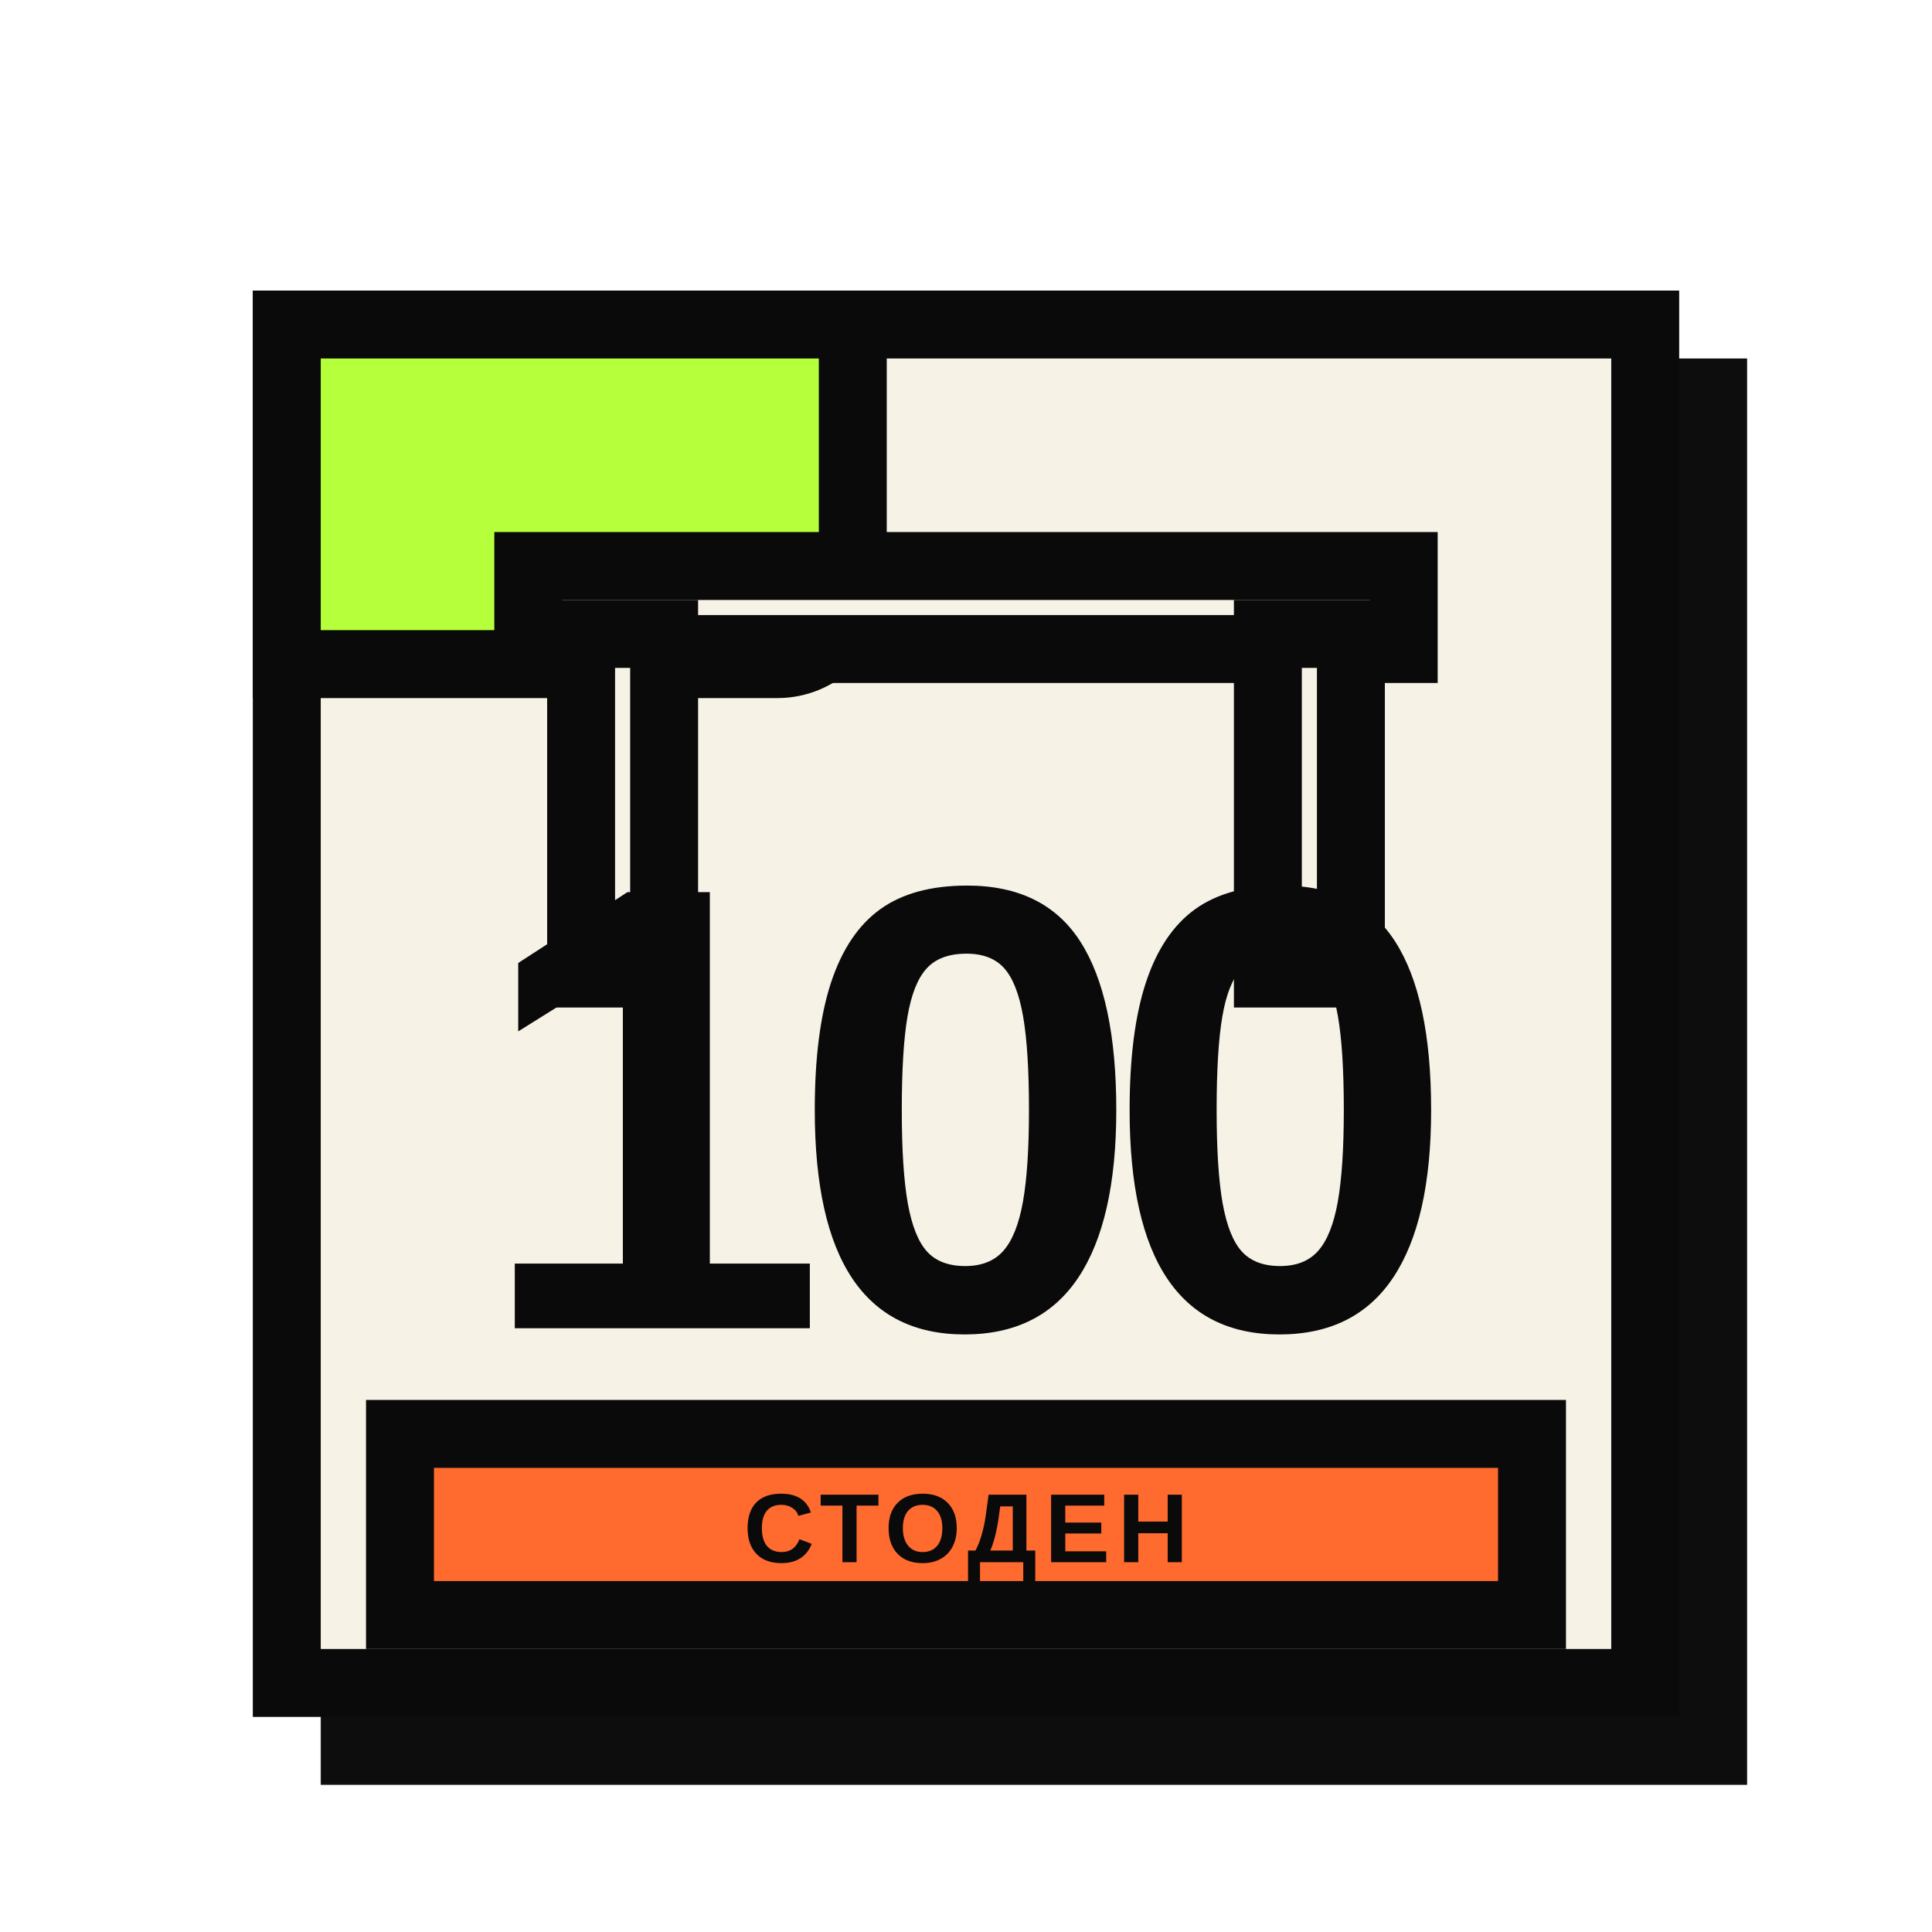
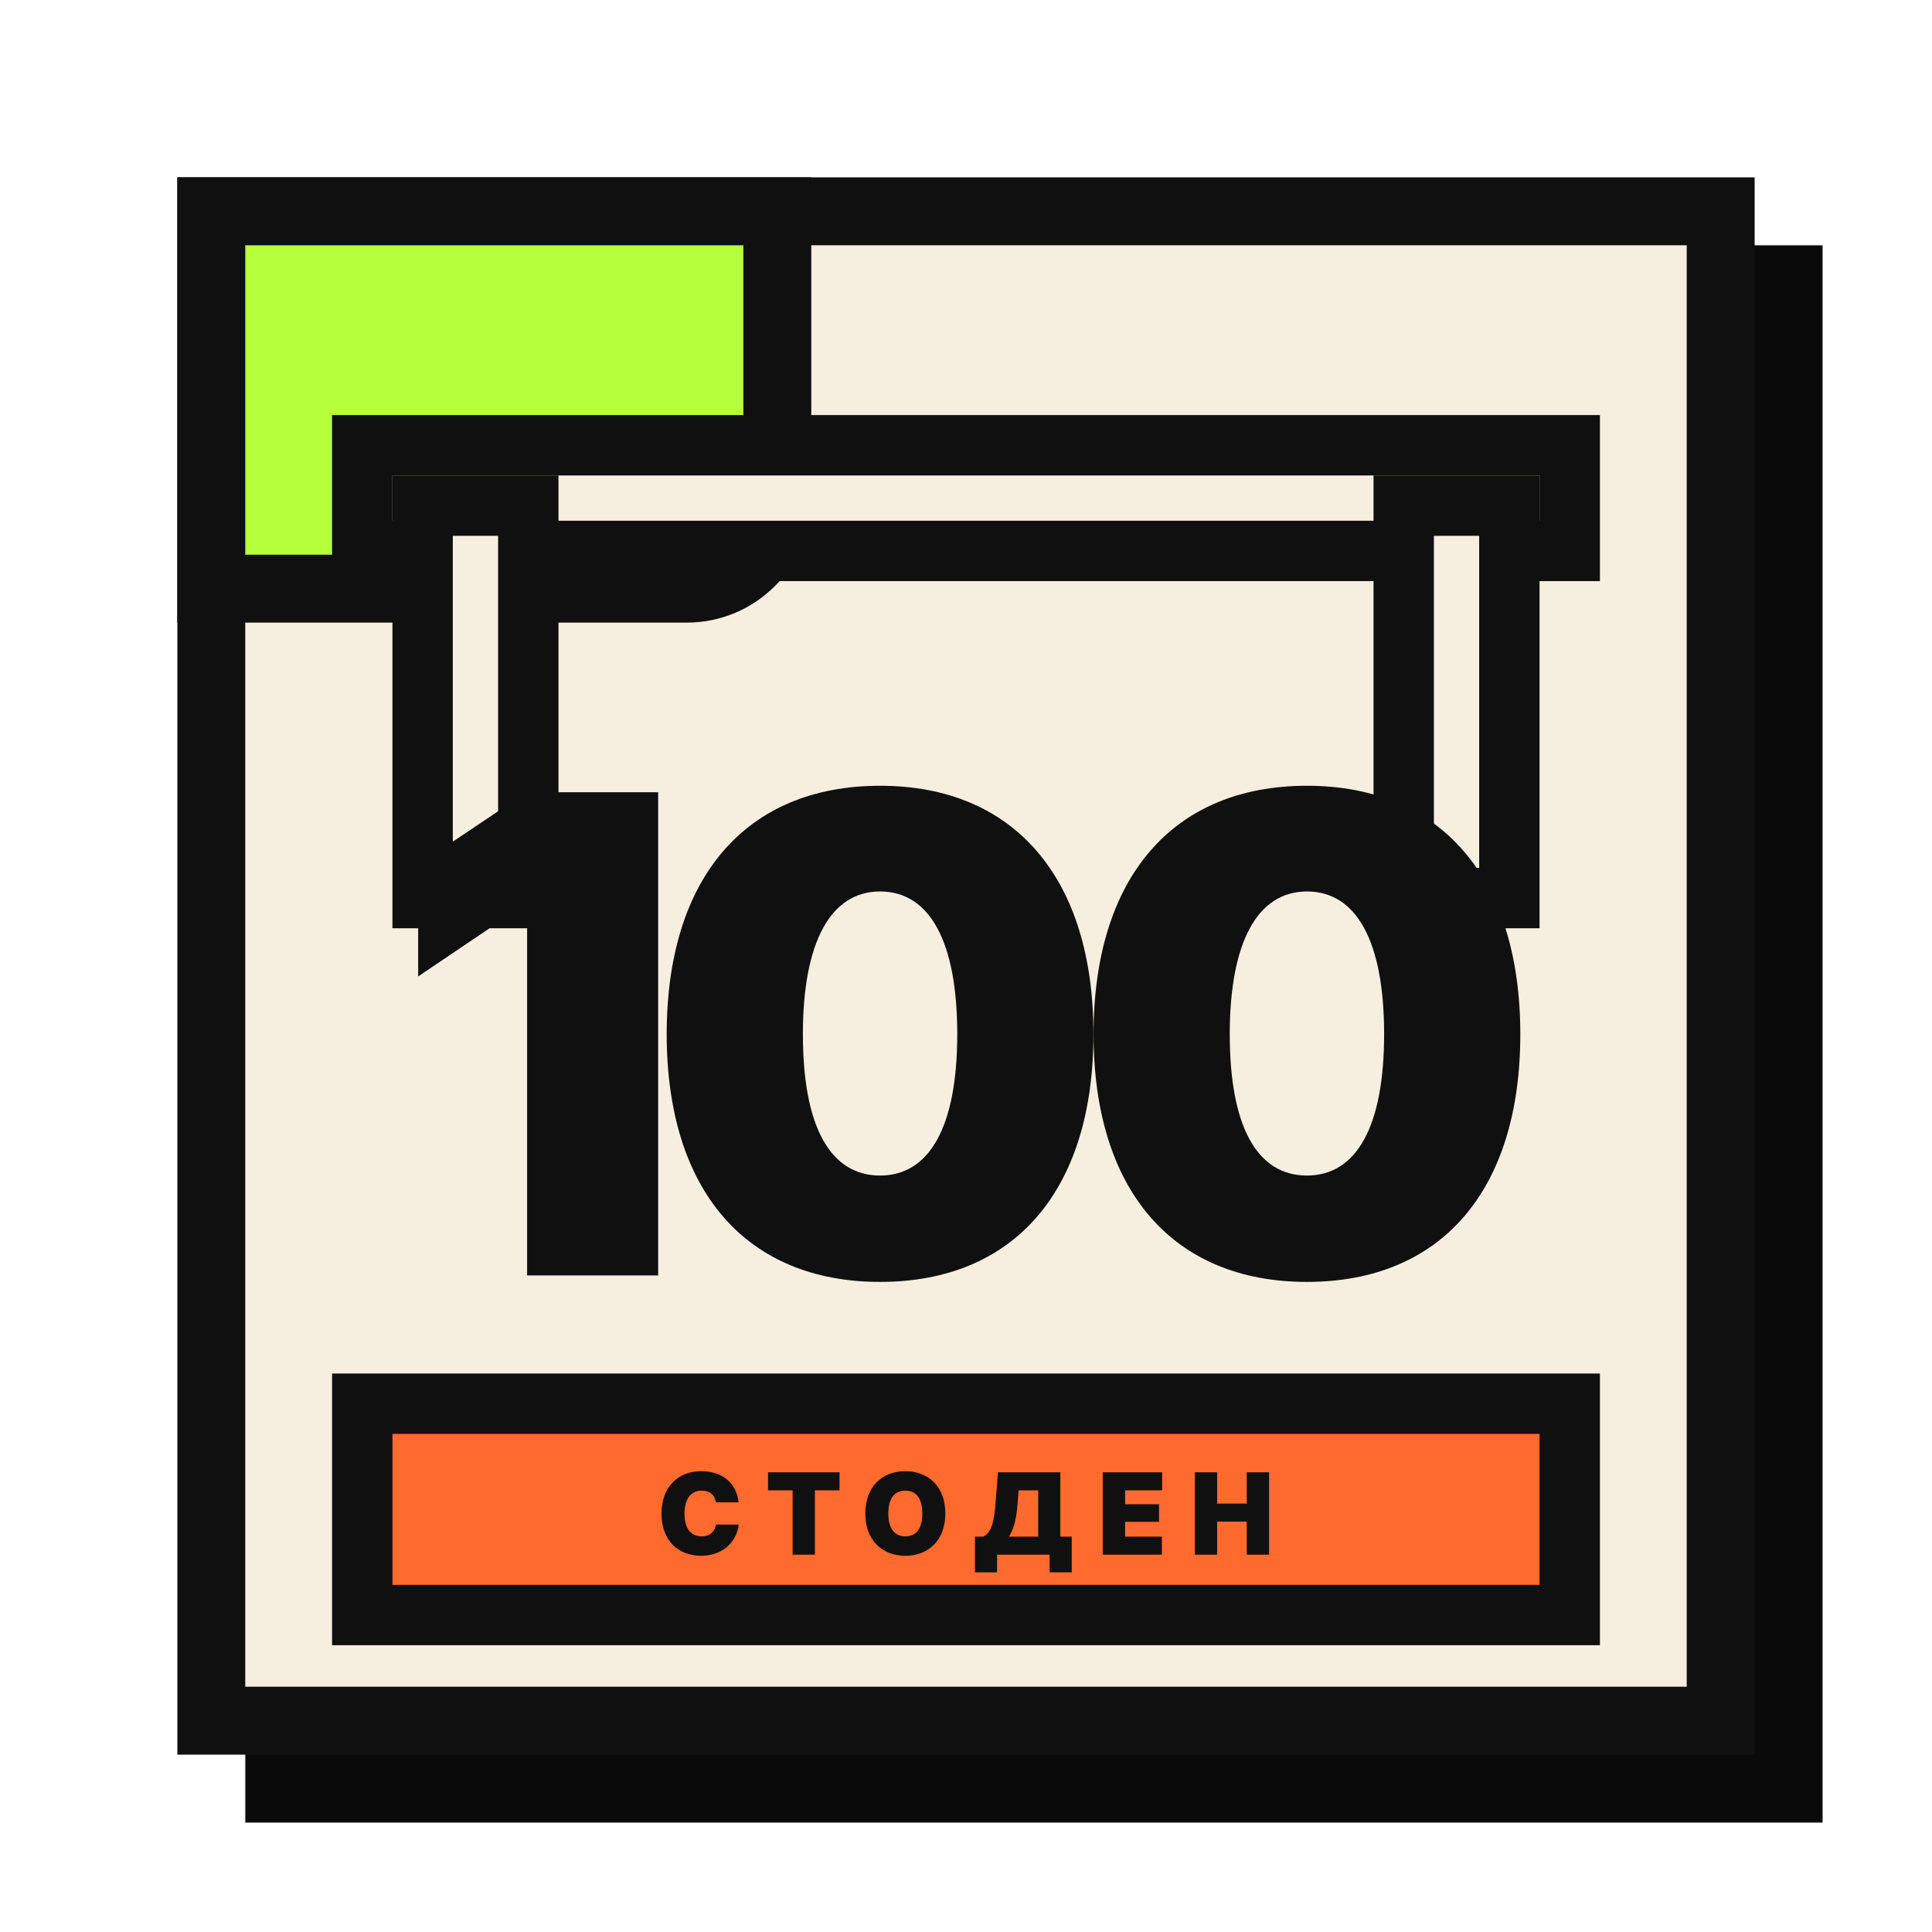
- <svg xmlns="http://www.w3.org/2000/svg" viewBox="0 0 512 512" fill="none">
+ <svg xmlns="http://www.w3.org/2000/svg" viewBox="0 0 512 512" fill="none" role="img" aria-label="Стоденка">
  <defs>
-     <filter id="nbShadow" x="-20%" y="-20%" width="140%" height="140%" color-interpolation-filters="sRGB">
+     <filter id="shadow" x="-20%" y="-20%" width="140%" height="140%" color-interpolation-filters="sRGB">
      <feOffset dx="18" dy="18" in="SourceAlpha" result="off" />
-       <feColorMatrix in="off" type="matrix" values="0 0 0 0 0.05  0 0 0 0 0.05  0 0 0 0 0.05  0 0 0 1 0" result="shadow" />
+       <feColorMatrix in="off" type="matrix" values="0 0 0 0 0.04 0 0 0 0 0.04 0 0 0 0 0.04 0 0 0 1 0" result="shadow" />
      <feMerge>
        <feMergeNode in="shadow" />
        <feMergeNode in="SourceGraphic" />
      </feMerge>
    </filter>
-     <style>
-       .stroke {
-         stroke: #0a0a0a;
-         stroke-width: 18;
-         stroke-linejoin: miter;
-         stroke-linecap: square;
-       }
-       .heavy {
-         font-family: ui-sans-serif, system-ui, -apple-system, "Geist", Arial, sans-serif;
-         font-weight: 900;
-       }
-     </style>
  </defs>
-   <g filter="url(#nbShadow)">
-     <rect x="76" y="86" width="360" height="360" class="stroke" fill="#F7F2E6" />
-     <path d="M76 86H226V156C226 167.046 217.046 176 206 176H76V86Z" class="stroke" fill="#B6FF3B" />
-     <g transform="translate(140 150)">
-       <rect x="0" y="0" width="232" height="22" class="stroke" fill="#F7F2E6" />
-       <rect x="14" y="18" width="22" height="90" class="stroke" fill="#F7F2E6" />
-       <rect x="196" y="18" width="22" height="90" class="stroke" fill="#F7F2E6" />
-     </g>
-     <text x="256" y="352" text-anchor="middle" class="heavy" font-size="168" fill="#0a0a0a" letter-spacing="-10">100</text>
-     <rect x="106" y="380" width="300" height="48" class="stroke" fill="#FF6A2E" />
-     <text x="256" y="414" text-anchor="middle" class="heavy" font-size="26" fill="#0a0a0a" letter-spacing="2">СТОДЕН</text>
+   <g filter="url(#shadow)">
+     <rect x="56" y="56" width="400" height="400" fill="#F6EFDF" stroke="#101010" stroke-width="18" />
+     <path d="M56 56H206V132C206 145.255 195.255 156 182 156H56V56Z" fill="#B6FF3B" stroke="#101010" stroke-width="18" />
+     <rect x="96" y="118" width="320" height="28" fill="#F6EFDF" stroke="#101010" stroke-width="16" />
+     <rect x="112" y="134" width="28" height="104" fill="#F6EFDF" stroke="#101010" stroke-width="16" />
+     <rect x="372" y="134" width="28" height="104" fill="#F6EFDF" stroke="#101010" stroke-width="16" />
+     <text x="256" y="338" text-anchor="middle" fill="#101010" font-family="ui-sans-serif, system-ui, -apple-system, 'Segoe UI', sans-serif" font-size="176" font-weight="900" letter-spacing="-12">
+       100
+     </text>
+     <rect x="96" y="372" width="320" height="56" fill="#FF6A2E" stroke="#101010" stroke-width="16" />
+     <text x="256" y="412" text-anchor="middle" fill="#101010" font-family="ui-sans-serif, system-ui, -apple-system, 'Segoe UI', sans-serif" font-size="30" font-weight="900" letter-spacing="6">
+       СТОДЕН
+     </text>
  </g>
</svg>
